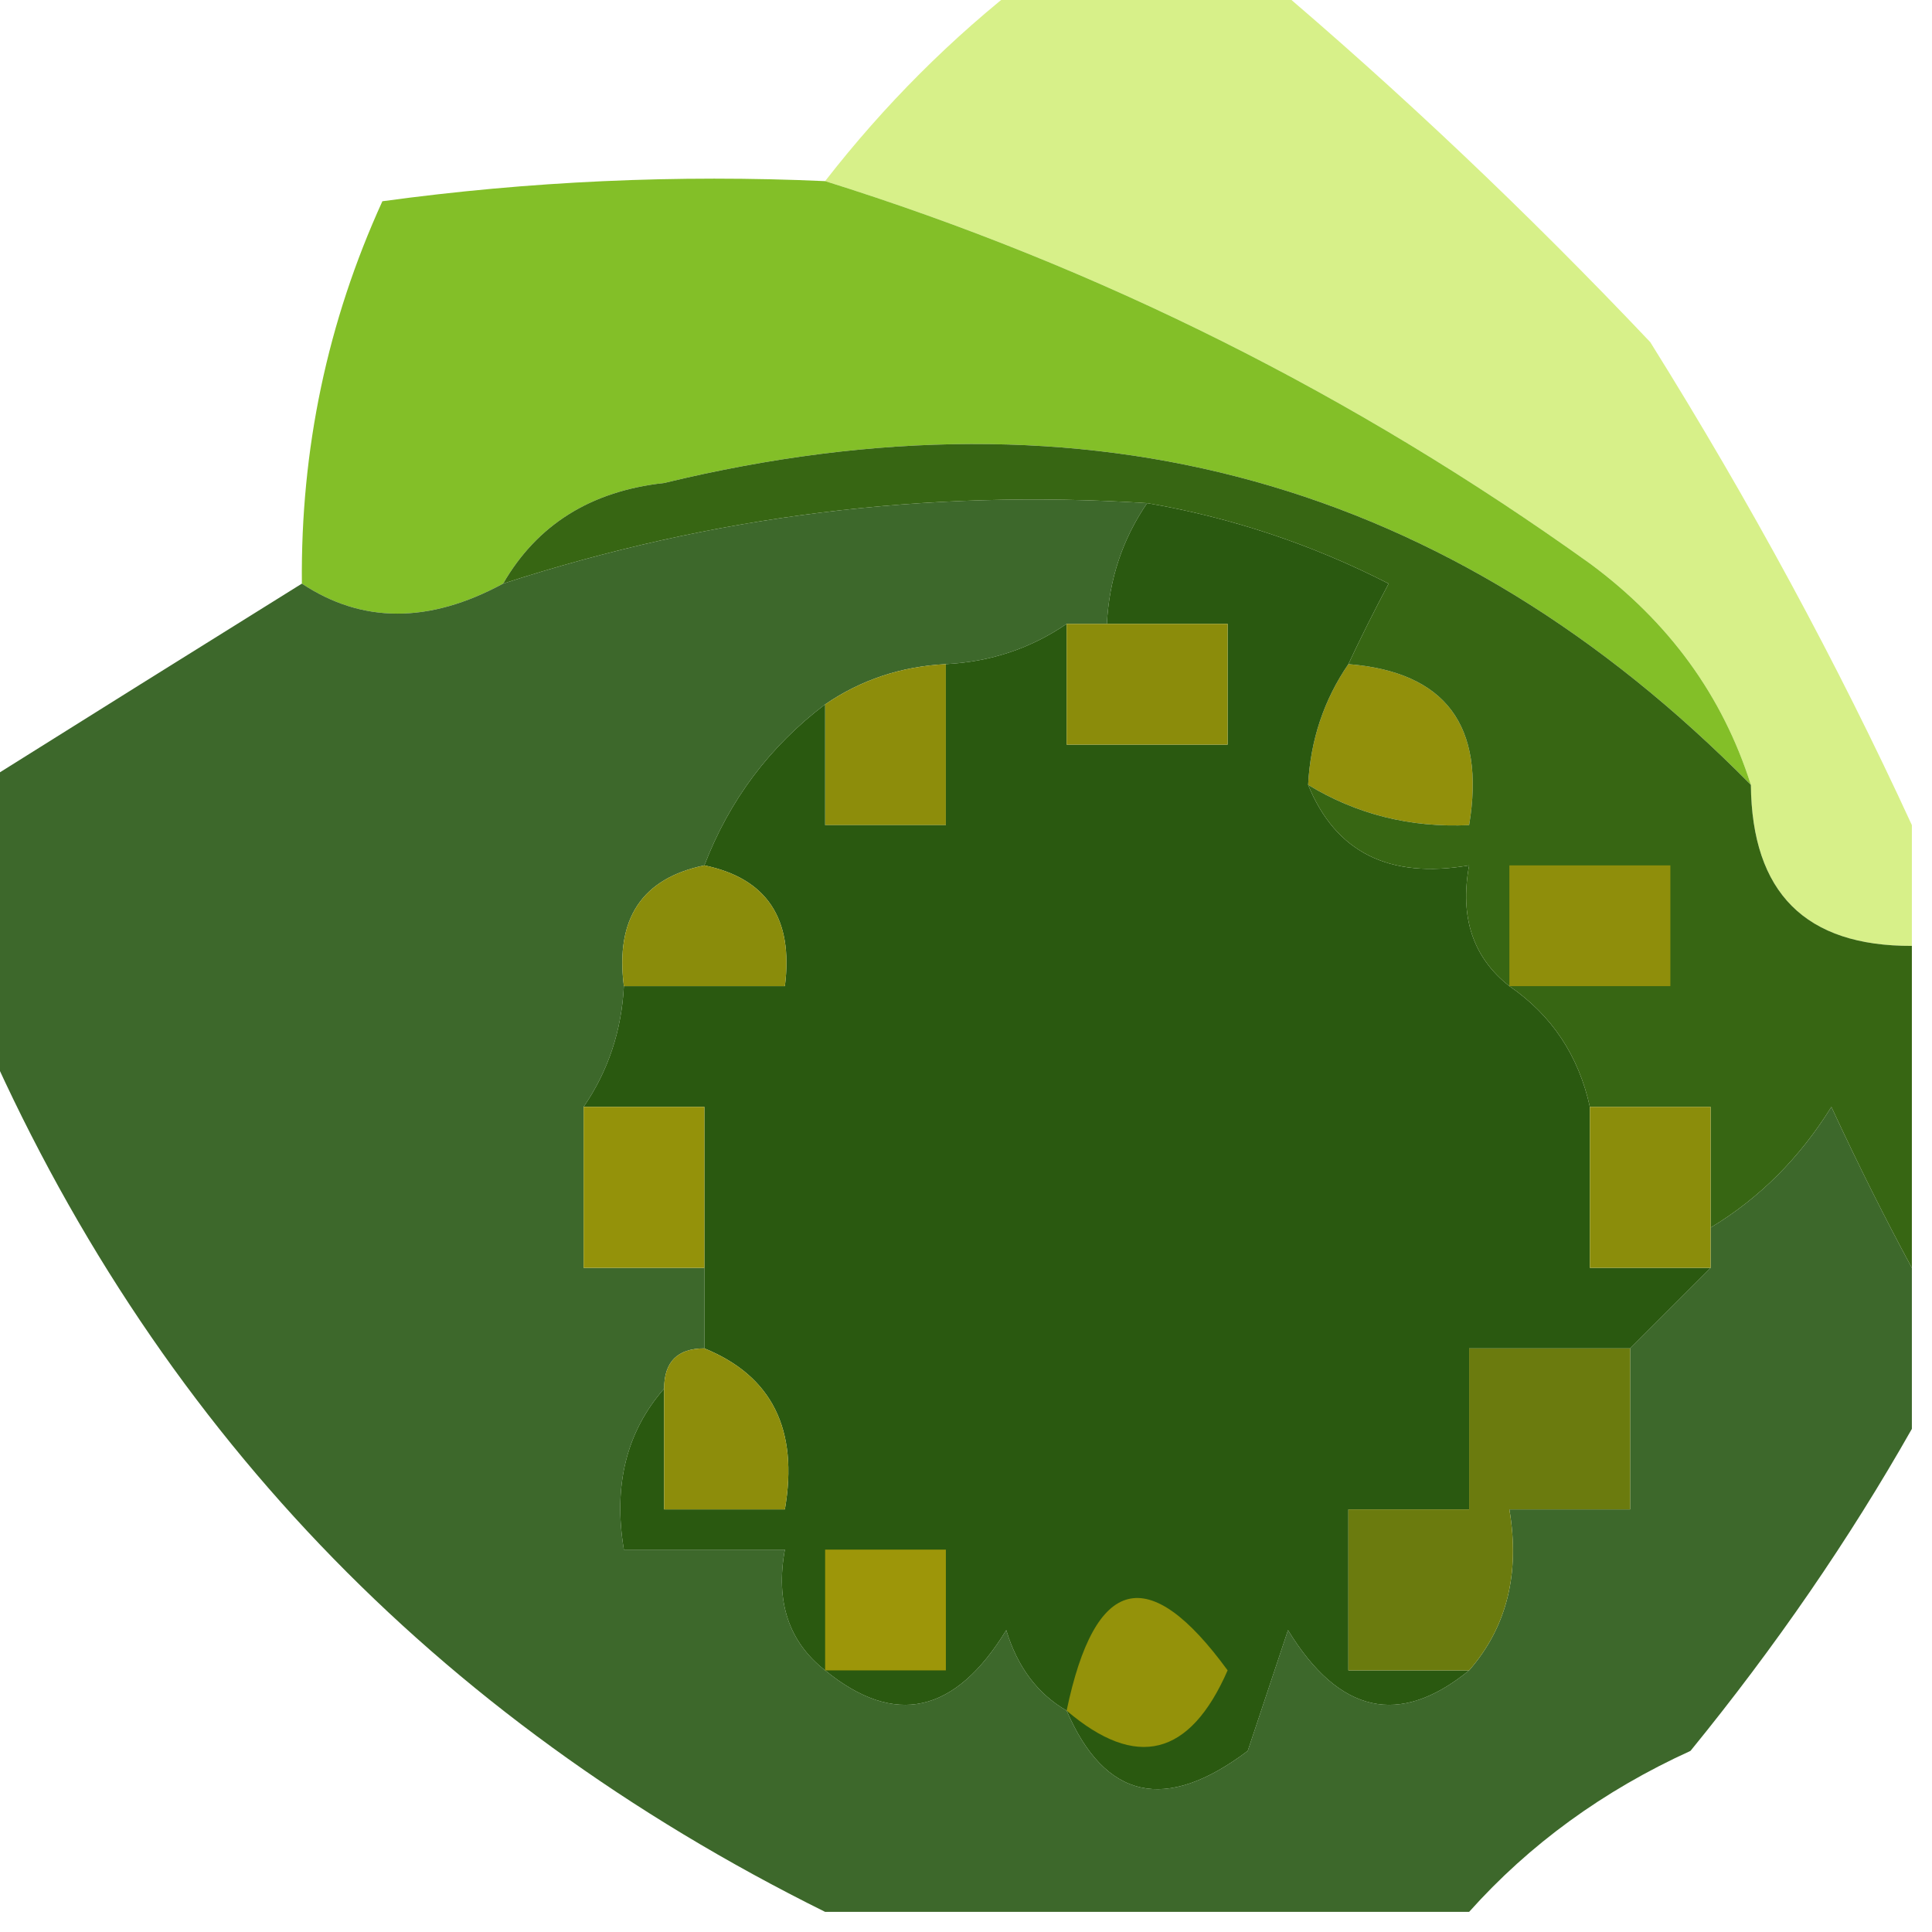
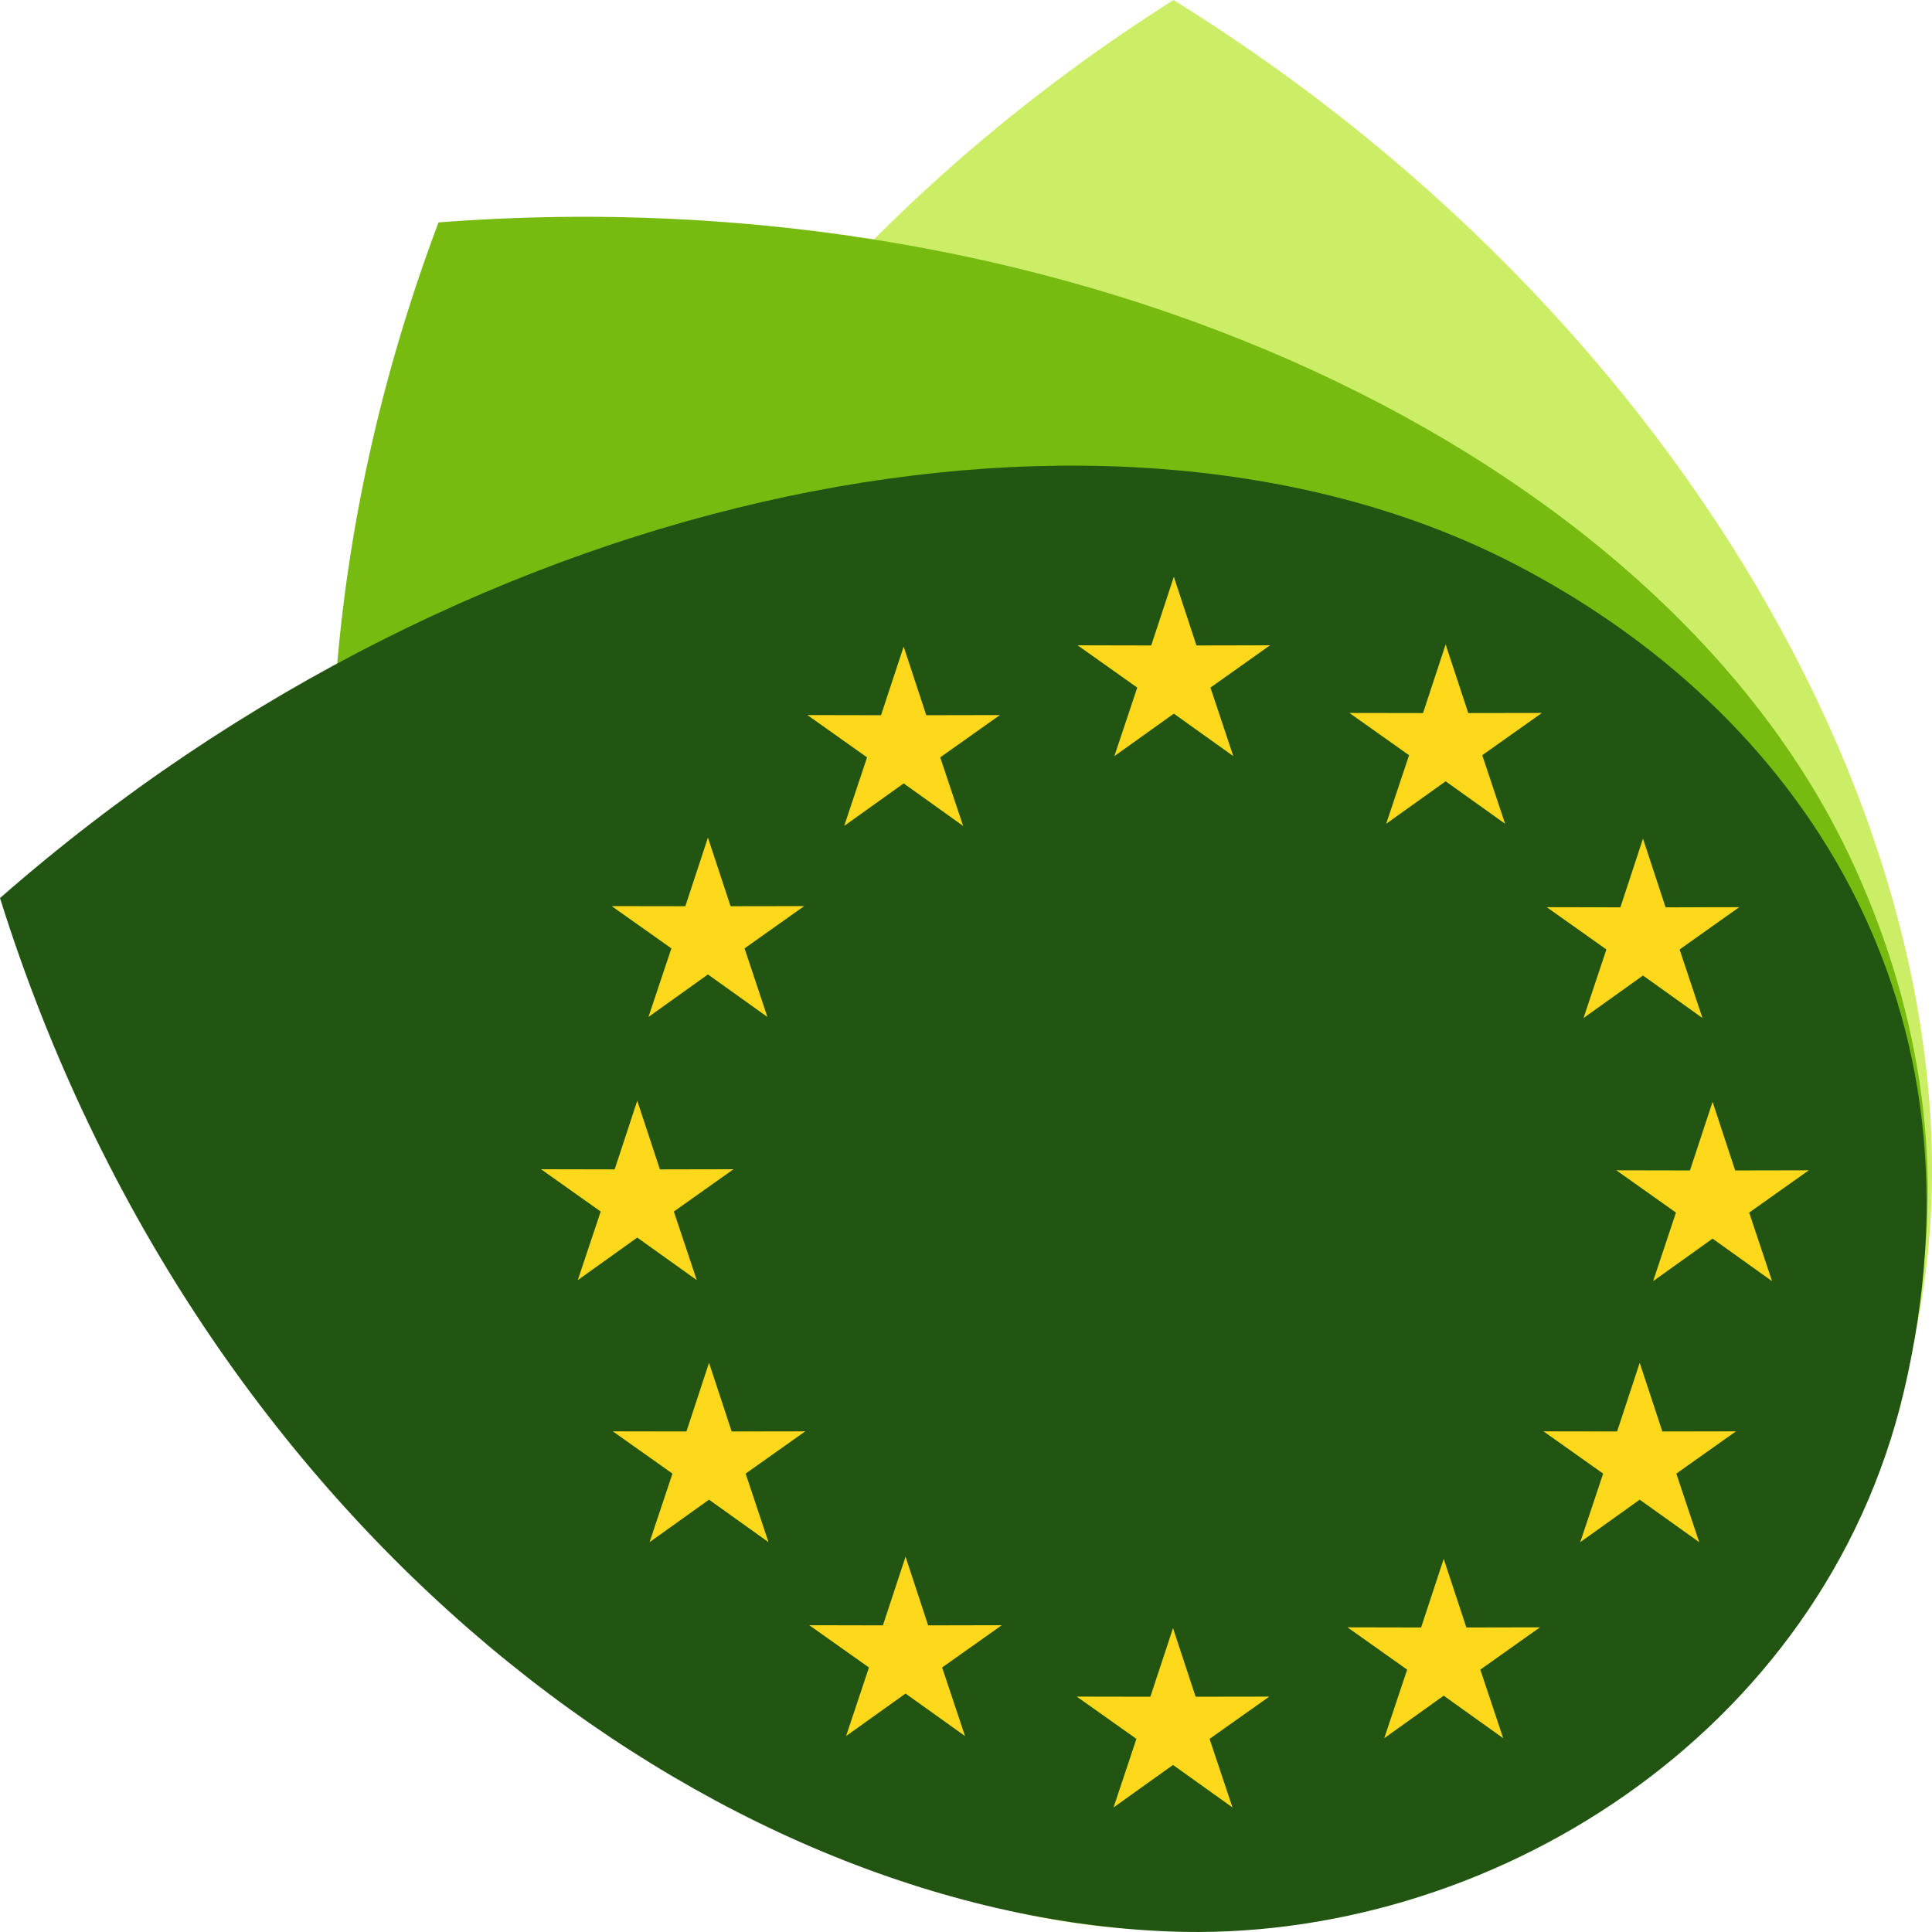
- <svg xmlns="http://www.w3.org/2000/svg" version="1.1" width="48px" height="48px" style="shape-rendering:geometricPrecision; text-rendering:geometricPrecision; image-rendering:optimizeQuality; fill-rule:evenodd; clip-rule:evenodd">
-   <g>
-     <path style="opacity:0.75" fill="#caeb61" d="M 25.5,-0.5 C 27.5,-0.5 29.5,-0.5 31.5,-0.5C 34.771,2.268 37.938,5.268 41,8.5C 43.483,12.476 45.65,16.476 47.5,20.5C 47.5,21.5 47.5,22.5 47.5,23.5C 44.858,23.512 43.525,22.179 43.5,19.5C 42.797,17.284 41.464,15.451 39.5,14C 33.631,9.794 27.297,6.627 20.5,4.5C 21.973,2.605 23.64,0.939 25.5,-0.5 Z" />
-   </g>
-   <g>
-     <path style="opacity:0.921" fill="#78ba16" d="M 20.5,4.5 C 27.297,6.627 33.631,9.794 39.5,14C 41.464,15.451 42.797,17.284 43.5,19.5C 36.055,11.945 27.055,9.445 16.5,12C 14.68,12.2 13.347,13.034 12.5,14.5C 10.666,15.494 8.999,15.494 7.5,14.5C 7.467,11.164 8.134,7.997 9.5,5C 13.152,4.501 16.818,4.335 20.5,4.5 Z" />
-   </g>
-   <g>
-     <path style="opacity:0.881" fill="#23540f" d="M 28.5,12.5 C 27.89,13.391 27.557,14.391 27.5,15.5C 27.167,15.5 26.833,15.5 26.5,15.5C 25.609,16.11 24.609,16.443 23.5,16.5C 22.391,16.557 21.391,16.89 20.5,17.5C 19.122,18.545 18.122,19.878 17.5,21.5C 15.952,21.821 15.285,22.821 15.5,24.5C 15.443,25.609 15.11,26.609 14.5,27.5C 14.5,28.833 14.5,30.167 14.5,31.5C 15.5,31.5 16.5,31.5 17.5,31.5C 17.5,32.167 17.5,32.833 17.5,33.5C 16.833,33.5 16.5,33.833 16.5,34.5C 15.566,35.568 15.232,36.901 15.5,38.5C 16.833,38.5 18.167,38.5 19.5,38.5C 19.263,39.791 19.596,40.791 20.5,41.5C 22.23,42.912 23.73,42.578 25,40.5C 25.278,41.416 25.778,42.083 26.5,42.5C 27.455,44.71 28.955,45.043 31,43.5C 31.333,42.5 31.667,41.5 32,40.5C 33.27,42.578 34.77,42.912 36.5,41.5C 37.434,40.432 37.768,39.099 37.5,37.5C 38.5,37.5 39.5,37.5 40.5,37.5C 40.5,36.167 40.5,34.833 40.5,33.5C 41.167,32.833 41.833,32.167 42.5,31.5C 42.5,31.167 42.5,30.833 42.5,30.5C 43.712,29.77 44.712,28.77 45.5,27.5C 46.172,28.949 46.839,30.282 47.5,31.5C 47.5,32.833 47.5,34.167 47.5,35.5C 45.947,38.24 44.114,40.907 42,43.5C 39.833,44.488 38,45.821 36.5,47.5C 31.167,47.5 25.833,47.5 20.5,47.5C 10.776,42.678 3.776,35.345 -0.5,25.5C -0.5,23.5 -0.5,21.5 -0.5,19.5C 2.139,17.844 4.805,16.178 7.5,14.5C 8.999,15.494 10.666,15.494 12.5,14.5C 17.675,12.816 23.009,12.15 28.5,12.5 Z" />
-   </g>
-   <g>
-     <path style="opacity:1" fill="#92900b" d="M 33.5,16.5 C 35.912,16.694 36.912,18.027 36.5,20.5C 35.041,20.567 33.708,20.234 32.5,19.5C 32.557,18.391 32.89,17.391 33.5,16.5 Z" />
-   </g>
-   <g>
-     <path style="opacity:1" fill="#8d8d0b" d="M 23.5,16.5 C 23.5,17.833 23.5,19.167 23.5,20.5C 22.5,20.5 21.5,20.5 20.5,20.5C 20.5,19.5 20.5,18.5 20.5,17.5C 21.391,16.89 22.391,16.557 23.5,16.5 Z" />
-   </g>
-   <g>
-     <path style="opacity:1" fill="#2a5910" d="M 28.5,12.5 C 30.589,12.857 32.589,13.523 34.5,14.5C 34.137,15.184 33.804,15.85 33.5,16.5C 32.89,17.391 32.557,18.391 32.5,19.5C 33.183,21.177 34.517,21.843 36.5,21.5C 36.263,22.791 36.596,23.791 37.5,24.5C 38.551,25.222 39.218,26.222 39.5,27.5C 39.5,28.833 39.5,30.167 39.5,31.5C 40.5,31.5 41.5,31.5 42.5,31.5C 41.833,32.167 41.167,32.833 40.5,33.5C 39.167,33.5 37.833,33.5 36.5,33.5C 36.5,34.833 36.5,36.167 36.5,37.5C 35.5,37.5 34.5,37.5 33.5,37.5C 33.5,38.833 33.5,40.167 33.5,41.5C 34.5,41.5 35.5,41.5 36.5,41.5C 34.77,42.912 33.27,42.578 32,40.5C 31.667,41.5 31.333,42.5 31,43.5C 28.955,45.043 27.455,44.71 26.5,42.5C 25.778,42.083 25.278,41.416 25,40.5C 23.73,42.578 22.23,42.912 20.5,41.5C 19.596,40.791 19.263,39.791 19.5,38.5C 18.167,38.5 16.833,38.5 15.5,38.5C 15.232,36.901 15.566,35.568 16.5,34.5C 16.5,35.5 16.5,36.5 16.5,37.5C 17.5,37.5 18.5,37.5 19.5,37.5C 19.843,35.517 19.177,34.183 17.5,33.5C 17.5,32.833 17.5,32.167 17.5,31.5C 17.5,30.167 17.5,28.833 17.5,27.5C 16.5,27.5 15.5,27.5 14.5,27.5C 15.11,26.609 15.443,25.609 15.5,24.5C 16.833,24.5 18.167,24.5 19.5,24.5C 19.715,22.821 19.048,21.821 17.5,21.5C 18.122,19.878 19.122,18.545 20.5,17.5C 20.5,18.5 20.5,19.5 20.5,20.5C 21.5,20.5 22.5,20.5 23.5,20.5C 23.5,19.167 23.5,17.833 23.5,16.5C 24.609,16.443 25.609,16.11 26.5,15.5C 26.5,16.5 26.5,17.5 26.5,18.5C 27.833,18.5 29.167,18.5 30.5,18.5C 30.5,17.5 30.5,16.5 30.5,15.5C 29.5,15.5 28.5,15.5 27.5,15.5C 27.557,14.391 27.89,13.391 28.5,12.5 Z" />
-   </g>
-   <g>
-     <path style="opacity:1" fill="#8b8c0b" d="M 26.5,15.5 C 26.833,15.5 27.167,15.5 27.5,15.5C 28.5,15.5 29.5,15.5 30.5,15.5C 30.5,16.5 30.5,17.5 30.5,18.5C 29.167,18.5 27.833,18.5 26.5,18.5C 26.5,17.5 26.5,16.5 26.5,15.5 Z" />
-   </g>
-   <g>
-     <path style="opacity:1" fill="#8a8c0b" d="M 17.5,21.5 C 19.048,21.821 19.715,22.821 19.5,24.5C 18.167,24.5 16.833,24.5 15.5,24.5C 15.285,22.821 15.952,21.821 17.5,21.5 Z" />
-   </g>
-   <g>
-     <path style="opacity:0.985" fill="#356410" d="M 43.5,19.5 C 43.525,22.179 44.858,23.512 47.5,23.5C 47.5,26.167 47.5,28.833 47.5,31.5C 46.839,30.282 46.172,28.949 45.5,27.5C 44.712,28.77 43.712,29.77 42.5,30.5C 42.5,29.5 42.5,28.5 42.5,27.5C 41.5,27.5 40.5,27.5 39.5,27.5C 39.218,26.222 38.551,25.222 37.5,24.5C 36.596,23.791 36.263,22.791 36.5,21.5C 34.517,21.843 33.183,21.177 32.5,19.5C 33.708,20.234 35.041,20.567 36.5,20.5C 36.912,18.027 35.912,16.694 33.5,16.5C 33.804,15.85 34.137,15.184 34.5,14.5C 32.589,13.523 30.589,12.857 28.5,12.5C 23.009,12.15 17.675,12.816 12.5,14.5C 13.347,13.034 14.68,12.2 16.5,12C 27.055,9.445 36.055,11.945 43.5,19.5 Z" />
-   </g>
-   <g>
-     <path style="opacity:1" fill="#8f8e0b" d="M 37.5,24.5 C 37.5,23.5 37.5,22.5 37.5,21.5C 38.833,21.5 40.167,21.5 41.5,21.5C 41.5,22.5 41.5,23.5 41.5,24.5C 40.167,24.5 38.833,24.5 37.5,24.5 Z" />
-   </g>
-   <g>
-     <path style="opacity:1" fill="#94920a" d="M 14.5,27.5 C 15.5,27.5 16.5,27.5 17.5,27.5C 17.5,28.833 17.5,30.167 17.5,31.5C 16.5,31.5 15.5,31.5 14.5,31.5C 14.5,30.167 14.5,28.833 14.5,27.5 Z" />
-   </g>
-   <g>
-     <path style="opacity:1" fill="#8b8d0b" d="M 39.5,27.5 C 40.5,27.5 41.5,27.5 42.5,27.5C 42.5,28.5 42.5,29.5 42.5,30.5C 42.5,30.833 42.5,31.167 42.5,31.5C 41.5,31.5 40.5,31.5 39.5,31.5C 39.5,30.167 39.5,28.833 39.5,27.5 Z" />
-   </g>
-   <g>
-     <path style="opacity:1" fill="#8d8d0b" d="M 17.5,33.5 C 19.177,34.183 19.843,35.517 19.5,37.5C 18.5,37.5 17.5,37.5 16.5,37.5C 16.5,36.5 16.5,35.5 16.5,34.5C 16.5,33.833 16.833,33.5 17.5,33.5 Z" />
-   </g>
-   <g>
-     <path style="opacity:1" fill="#6b7b0e" d="M 40.5,33.5 C 40.5,34.833 40.5,36.167 40.5,37.5C 39.5,37.5 38.5,37.5 37.5,37.5C 37.768,39.099 37.434,40.432 36.5,41.5C 35.5,41.5 34.5,41.5 33.5,41.5C 33.5,40.167 33.5,38.833 33.5,37.5C 34.5,37.5 35.5,37.5 36.5,37.5C 36.5,36.167 36.5,34.833 36.5,33.5C 37.833,33.5 39.167,33.5 40.5,33.5 Z" />
-   </g>
-   <g>
-     <path style="opacity:1" fill="#9d9609" d="M 20.5,41.5 C 20.5,40.5 20.5,39.5 20.5,38.5C 21.5,38.5 22.5,38.5 23.5,38.5C 23.5,39.5 23.5,40.5 23.5,41.5C 22.5,41.5 21.5,41.5 20.5,41.5 Z" />
-   </g>
-   <g>
-     <path style="opacity:1" fill="#94920a" d="M 26.5,42.5 C 27.203,39.139 28.537,38.806 30.5,41.5C 29.563,43.642 28.23,43.976 26.5,42.5 Z" />
-   </g>
+ <svg xmlns="http://www.w3.org/2000/svg" id="Layer_1" data-name="Layer 1" viewBox="0 0 512 512" width="512" height="512">
+   <defs>
+     <style>.cls-1{fill:#ce6;}.cls-1,.cls-2,.cls-3,.cls-4{fill-rule:evenodd;}.cls-2{fill:#7b1;}.cls-3{fill:#251;}.cls-4{fill:#fed81b;}</style>
+   </defs>
+   <path class="cls-1" d="M311,0c143.88,89.28,221.1,239.69,196.48,353.91-17.82,82.72-80.21,152.35-187.54,157.41-94.8,4.47-173.5-63.93-193.32-144.58C98.42,252,160.26,95.55,311,0Z" transform="translate(0 0)" />
+   <path class="cls-2" d="M116.21,58.94C286,45.83,439.84,120.81,490.06,226.67c36.36,76.67,29.07,169-53.72,236.17-73.12,59.29-178,50.81-243.19-2.09C100.35,385.5,54.09,224,116.21,58.94Z" transform="translate(0 0)" />
+   <path class="cls-3" d="M0,238C126.89,126.75,295.64,95,401.08,149.32,477.43,188.68,528.79,266.48,504.49,369,483,459.63,394.42,515.17,309.82,511.86,189.45,507.15,52.72,406.19,0,238Z" transform="translate(0 0)" />
+   <polygon class="cls-4" points="383.11 170.78 389.11 188.97 408.61 188.94 392.81 200.14 398.87 218.31 383.11 207.05 367.35 218.31 373.42 200.14 357.61 188.94 377.12 188.97 383.11 170.78" />
+   <polygon class="cls-4" points="311.08 152.85 317.07 171.05 336.58 171.01 320.78 182.22 326.84 200.38 311.08 189.12 295.32 200.38 301.38 182.22 285.58 171.01 305.09 171.05 311.08 152.85" />
+   <polygon class="cls-4" points="239.48 171.35 245.47 189.54 264.98 189.5 249.17 200.71 255.24 218.88 239.48 207.61 223.72 218.88 229.78 200.71 213.98 189.5 233.48 189.54 239.48 171.35" />
+   <polygon class="cls-4" points="187.61 221.97 193.61 240.16 213.11 240.13 197.31 251.33 203.37 269.5 187.61 258.24 171.85 269.5 177.92 251.33 162.11 240.13 181.62 240.16 187.61 221.97" />
+   <polygon class="cls-4" points="168.88 291.71 174.88 309.9 194.38 309.86 178.58 321.07 184.65 339.24 168.88 327.97 153.12 339.24 159.19 321.07 143.38 309.86 162.89 309.9 168.88 291.71" />
+   <polygon class="cls-4" points="187.9 361.16 193.9 379.35 213.4 379.32 197.6 390.52 203.66 408.69 187.9 397.43 172.14 408.69 178.21 390.52 162.4 379.32 181.91 379.35 187.9 361.16" />
+   <polygon class="cls-4" points="239.98 412.54 245.97 430.74 265.48 430.7 249.67 441.9 255.74 460.07 239.98 448.81 224.22 460.07 230.28 441.9 214.47 430.7 233.98 430.74 239.98 412.54" />
+   <polygon class="cls-4" points="310.86 431.46 316.85 449.65 336.36 449.62 320.55 460.82 326.62 478.99 310.86 467.73 295.1 478.99 301.16 460.82 285.36 449.62 304.86 449.65 310.86 431.46" />
+   <polygon class="cls-4" points="382.6 413.11 388.6 431.3 408.1 431.26 392.3 442.47 398.36 460.64 382.6 449.37 366.84 460.64 372.91 442.47 357.1 431.26 376.61 431.3 382.6 413.11" />
+   <polygon class="cls-4" points="434.54 361.16 440.54 379.35 460.05 379.32 444.24 390.52 450.31 408.69 434.54 397.43 418.78 408.69 424.85 390.52 409.04 379.32 428.55 379.35 434.54 361.16" />
+   <polygon class="cls-4" points="453.85 291.99 459.84 310.18 479.35 310.14 463.55 321.35 469.61 339.52 453.85 328.25 438.09 339.52 444.15 321.35 428.35 310.14 447.86 310.18 453.85 291.99" />
+   <polygon class="cls-4" points="435.41 222.25 441.4 240.45 460.91 240.41 445.11 251.62 451.17 269.79 435.41 258.52 419.65 269.79 425.71 251.62 409.91 240.41 429.42 240.45 435.41 222.25" />
</svg>
